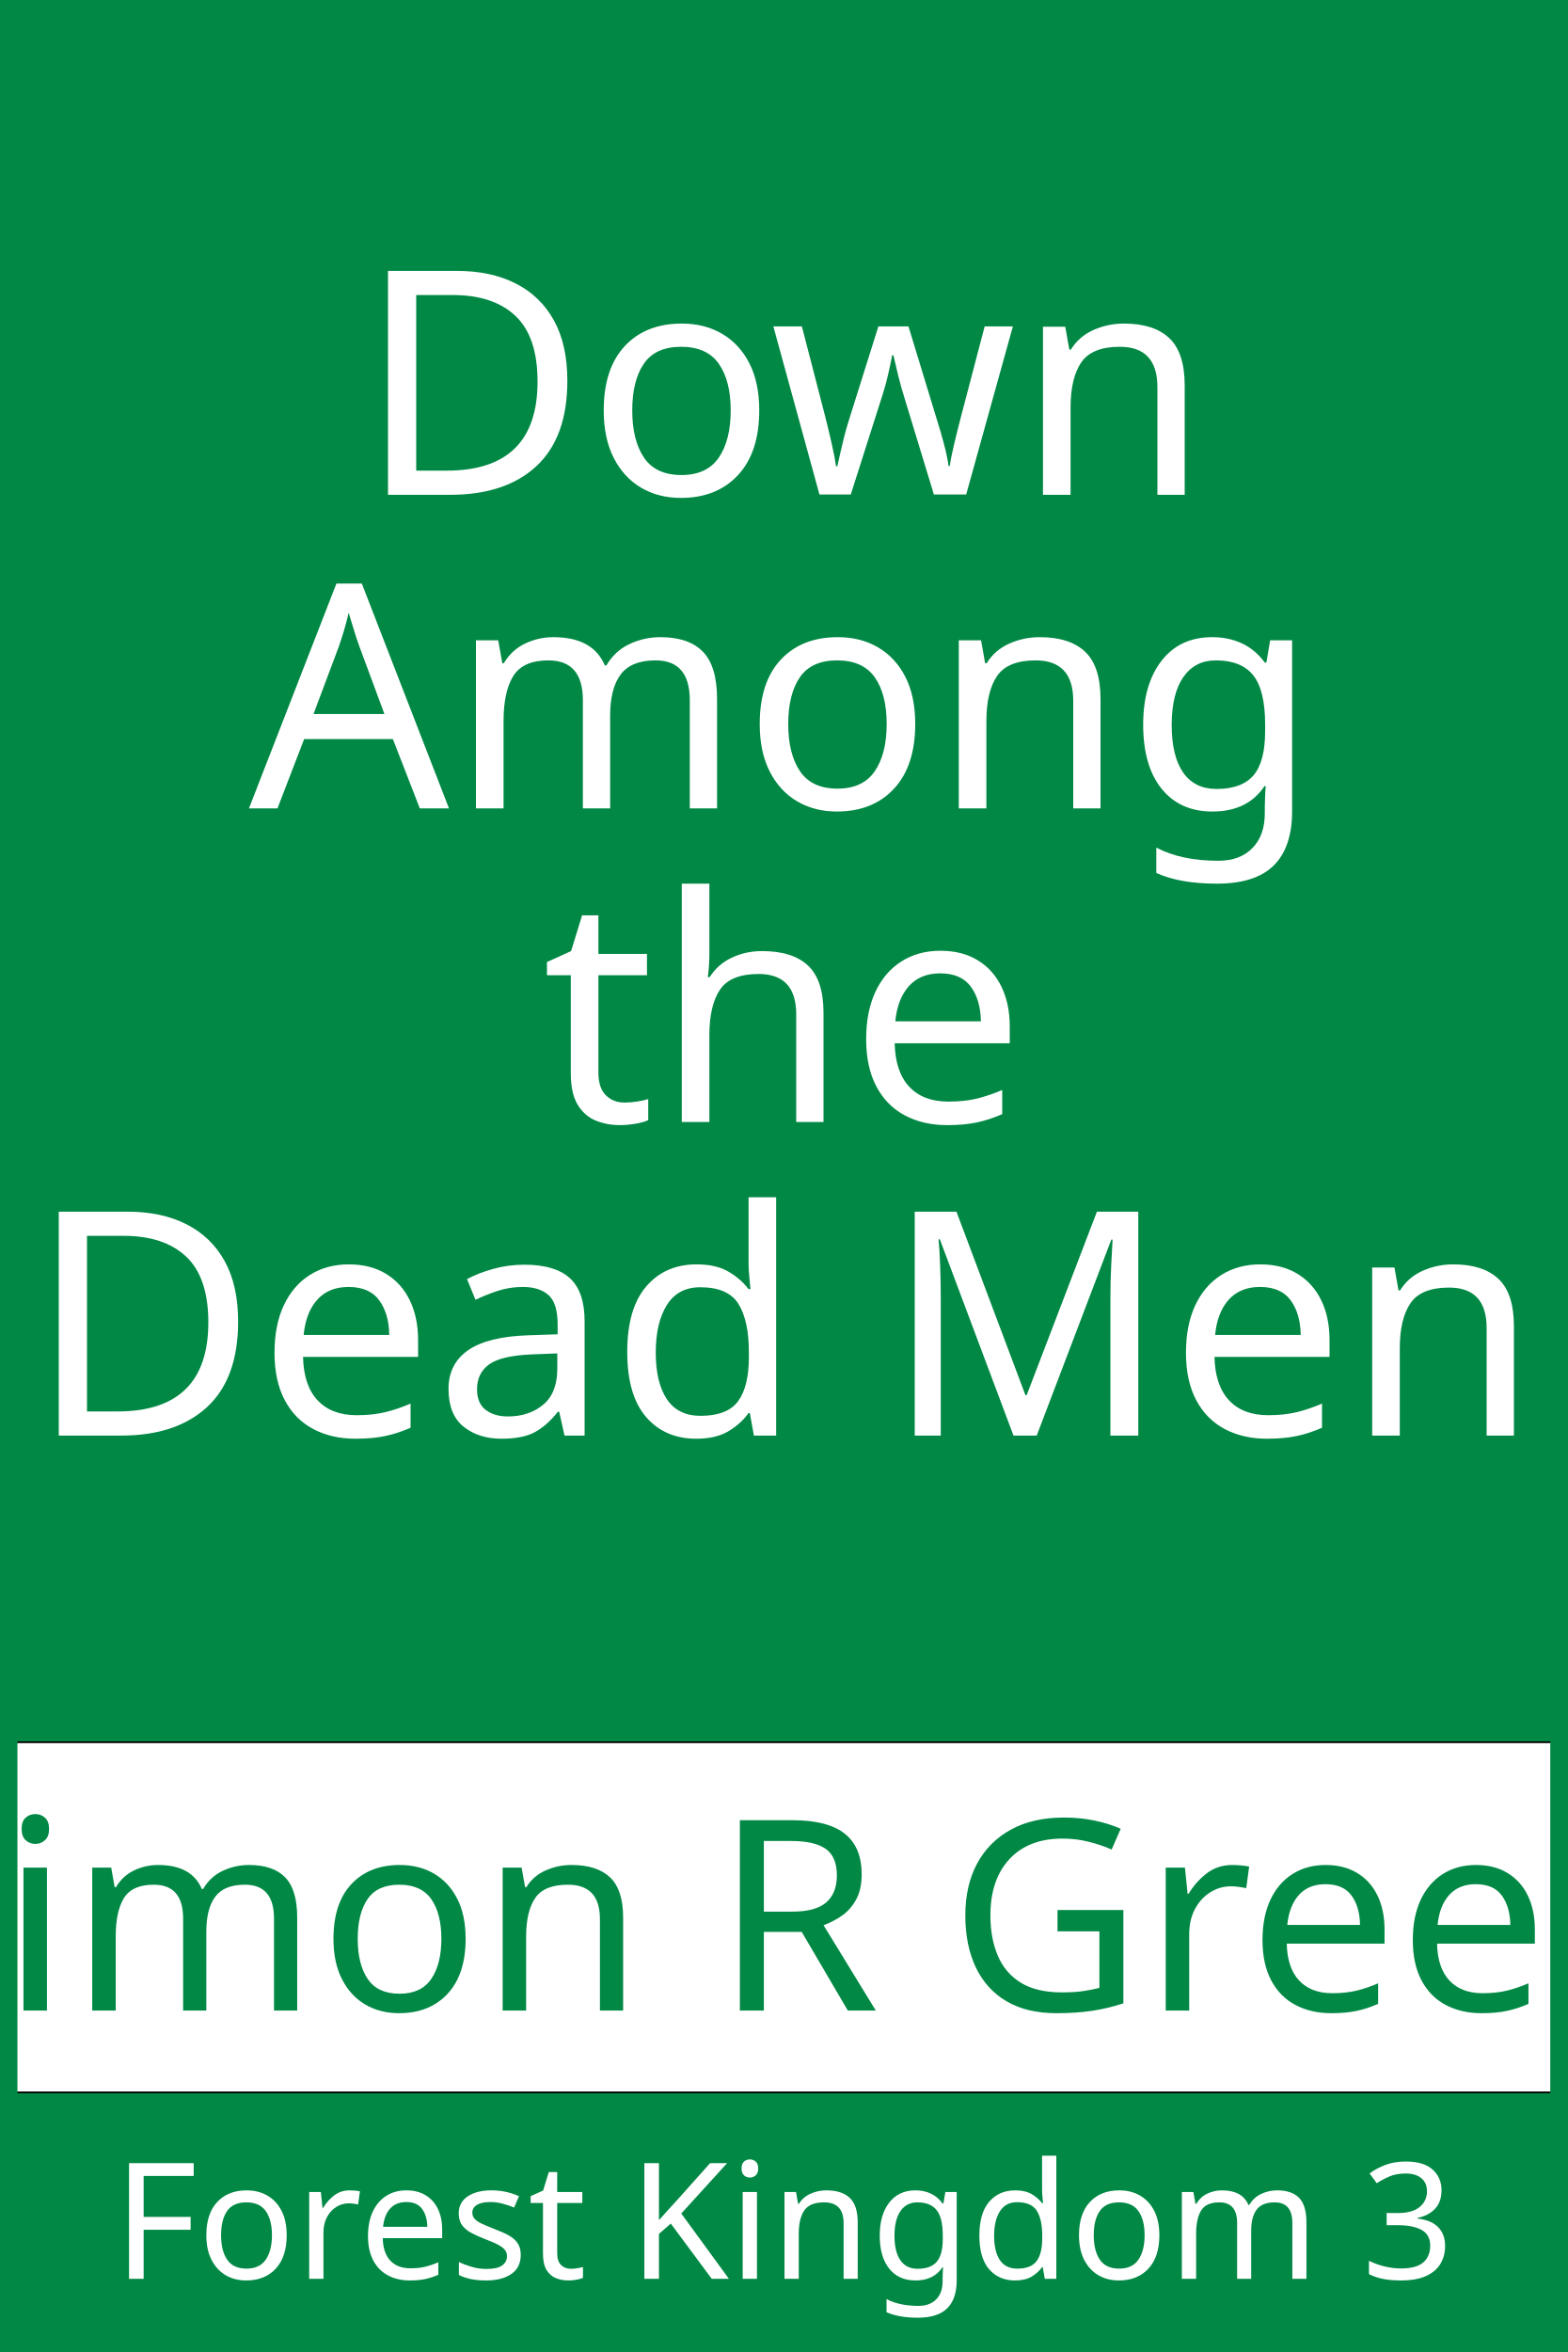
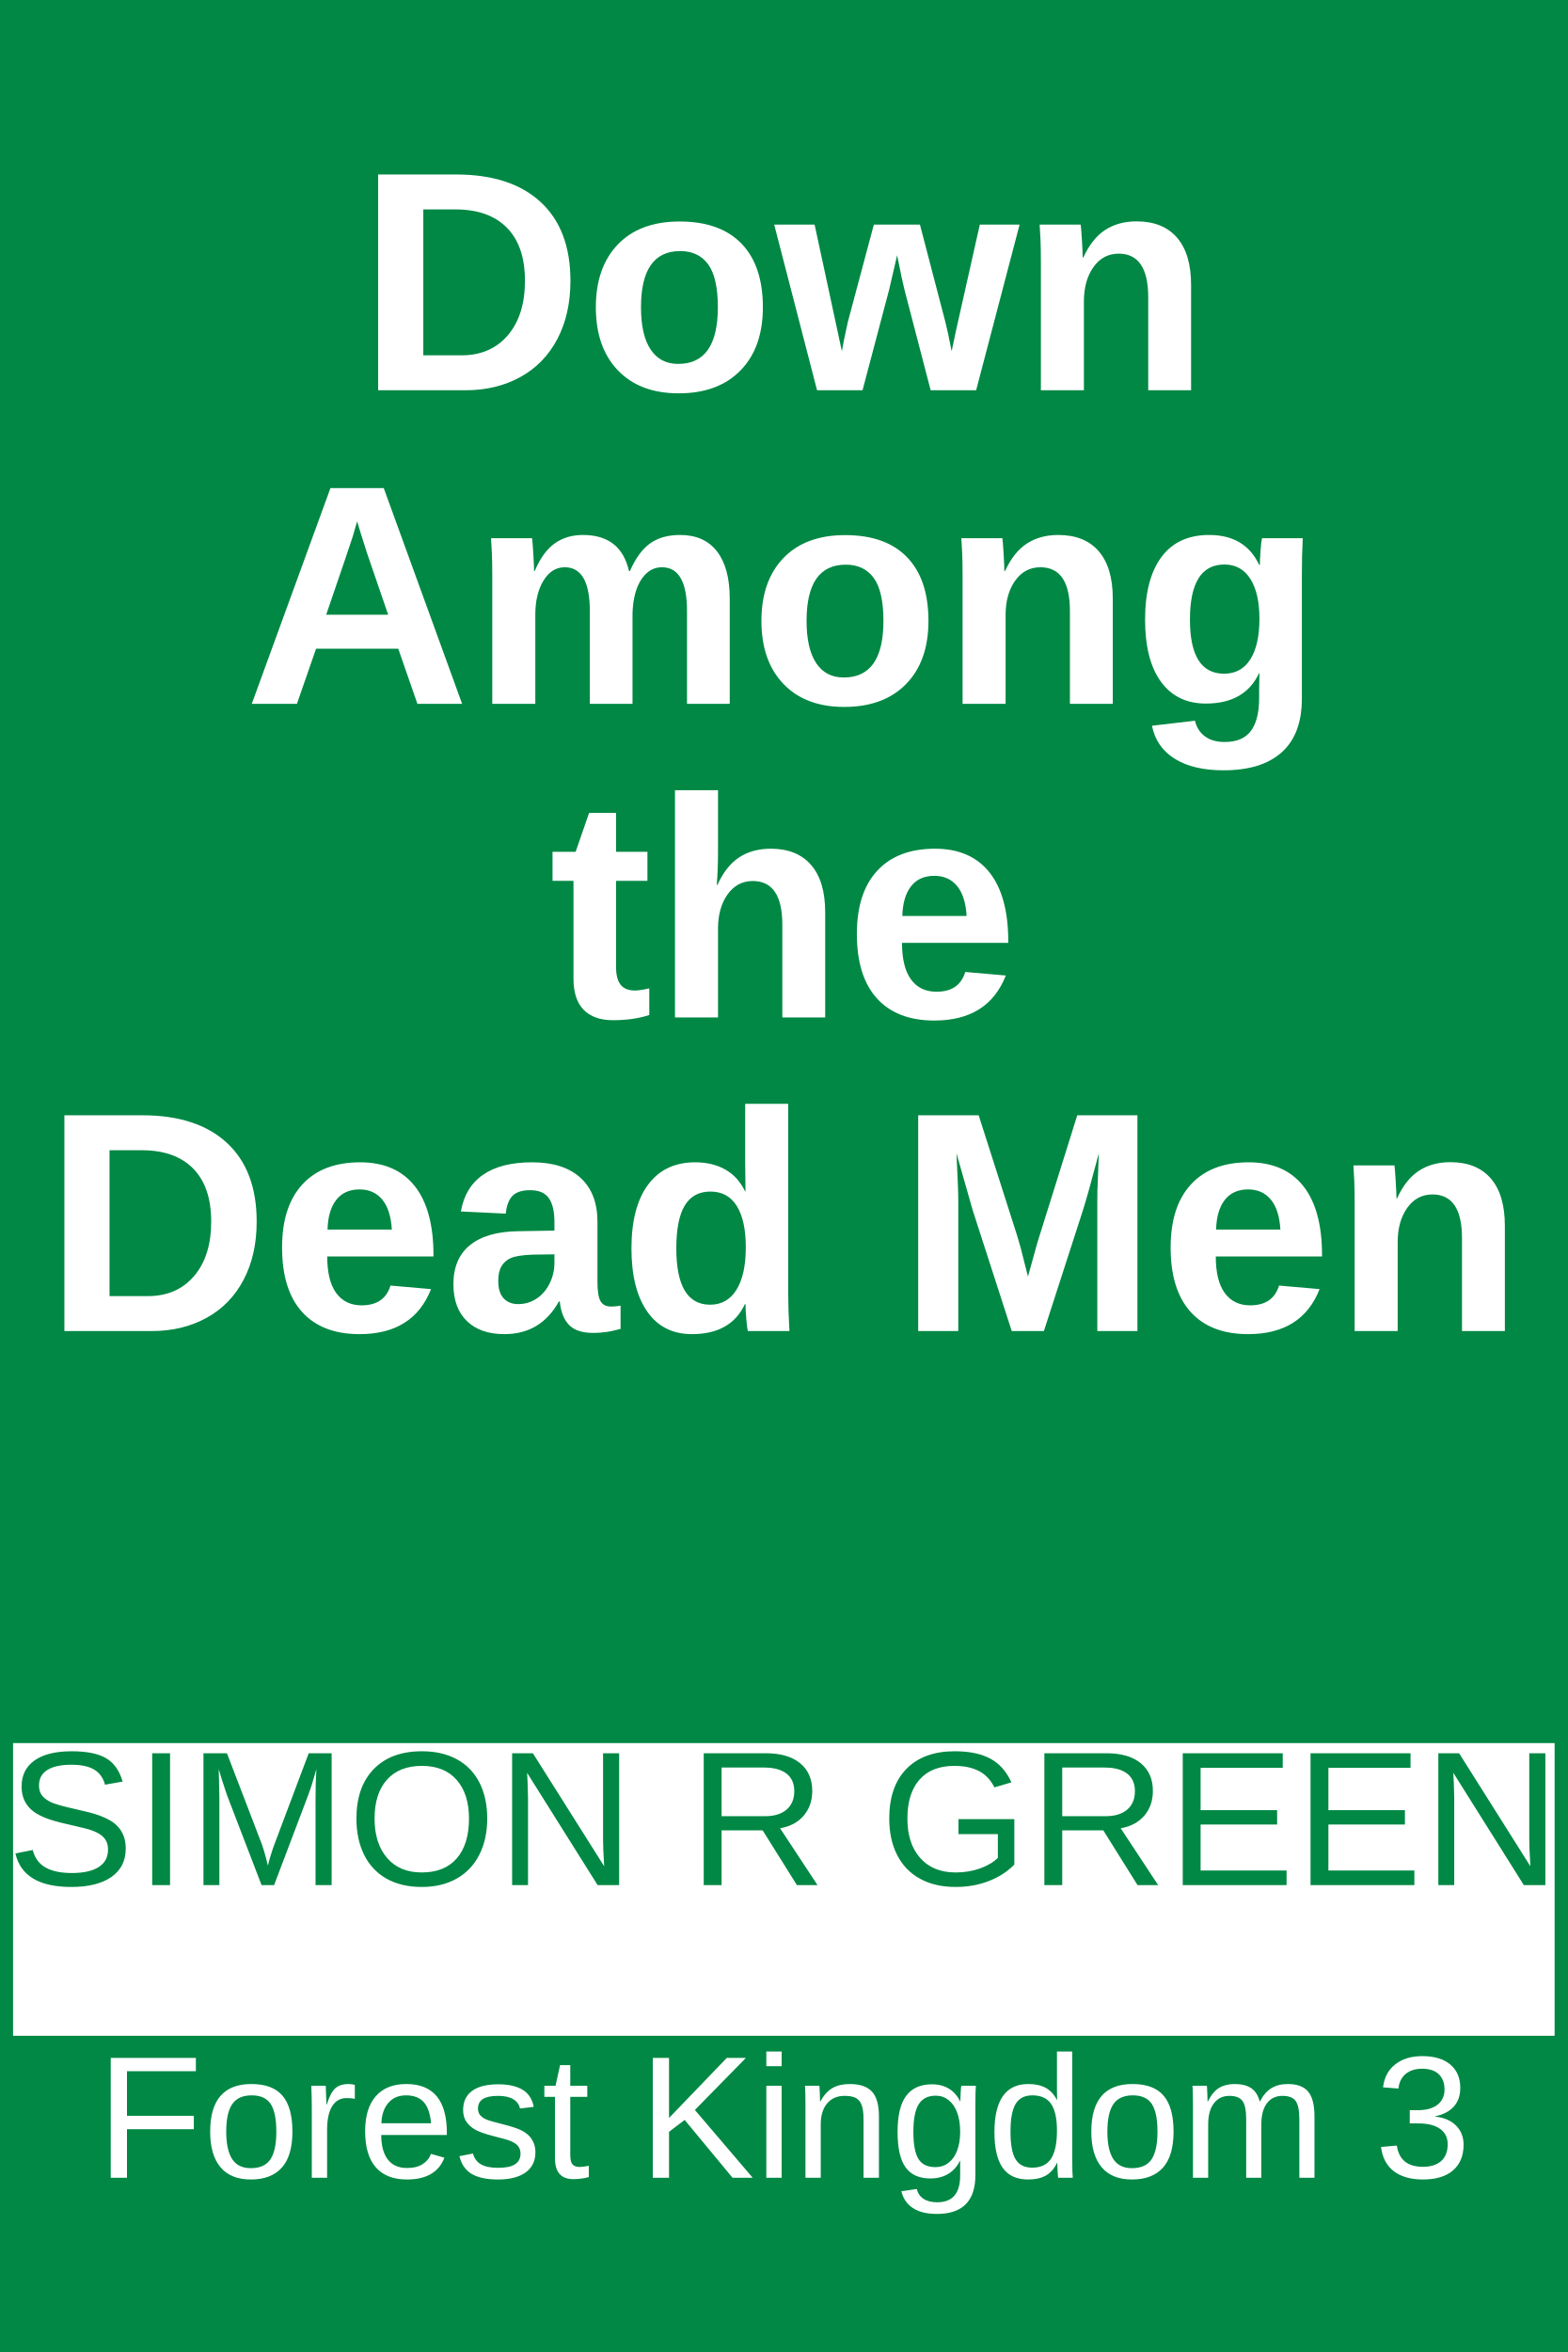
<svg xmlns="http://www.w3.org/2000/svg" version="1.1" width="900" height="1350" viewBox="0 0 900 1350">
-   <rect fill="#008844" stroke="#FFFFFF" stroke-width="1" x="0" y="0" width="900" height="1350" />
-   <rect fill="#FFFFFF" stroke="#000000" stroke-width="1" x="0" y="1000" width="901" height="201" />
-   <text x="450" y="284" font-family="Impact" font-size="180px" text-anchor="middle" fill="#FFFFFF">Down</text>
-   <text x="450" y="464" font-family="Impact" font-size="180px" text-anchor="middle" fill="#FFFFFF">Among</text>
-   <text x="450" y="644" font-family="Impact" font-size="180px" text-anchor="middle" fill="#FFFFFF">the</text>
-   <text x="450" y="824" font-family="Impact" font-size="180px" text-anchor="middle" fill="#FFFFFF">Dead Men</text>
-   <text lengthAdjust="spacingAndGlyphs" textLength="765" x="450" y="1154" font-family="Verdana" font-size="153px" text-anchor="middle" fill="#008844">Simon R Green</text>
-   <text lengthAdjust="spacingAndGlyphs" textLength="765" x="450" y="1308" font-family="Verdana" font-size="93px" text-anchor="middle" fill="#FFFFFF">Forest Kingdom 3</text>
-   <rect fill="none" stroke="#008844" stroke-width="20" x="0" y="0" width="900" height="1350" />
+   <rect fill="#008844" stroke="#008844" stroke-width="15" x="0" y="0" width="900" height="1350" />
+   <rect fill="#008844" stroke="#008844" stroke-width="15" x="0" y="0" width="900" height="1009" />
+   <text font-weight="bold" alignment-baseline="central" x="450" y="224" font-family="Impact,Tahoma,Arial" font-size="180px" text-anchor="middle" fill="#FFFFFF">Down</text>
+   <text font-weight="bold" alignment-baseline="central" x="450" y="404" font-family="Impact,Tahoma,Arial" font-size="180px" text-anchor="middle" fill="#FFFFFF">Among</text>
+   <text font-weight="bold" alignment-baseline="central" x="450" y="584" font-family="Impact,Tahoma,Arial" font-size="180px" text-anchor="middle" fill="#FFFFFF">the</text>
+   <text font-weight="bold" alignment-baseline="central" x="450" y="764" font-family="Impact,Tahoma,Arial" font-size="180px" text-anchor="middle" fill="#FFFFFF">Dead Men</text>
+   <rect fill="#FFFFFF" stroke="#FFFFFF" stroke-width="15" x="0" y="1008" width="900" height="169" />
+   <text lengthAdjust="spacingAndGlyphs" alignment-baseline="central" textLength="750" x="450" y="1082" font-family="Tahoma,Arial" font-size="110px" text-anchor="middle" fill="#008844">SIMON R GREEN</text>
+   <rect fill="#008844" stroke="#008844" stroke-width="15" x="0" y="1176" width="900" height="169" />
+   <text lengthAdjust="spacingAndGlyphs" alignment-baseline="central" textLength="750" x="450" y="1250" font-family="Tahoma,Arial" font-size="100px" text-anchor="middle" fill="#FFFFFF">Forest Kingdom 3</text>
+   <rect fill="none" stroke="#008844" stroke-width="15" x="0" y="0" width="900" height="1350" />
</svg>
